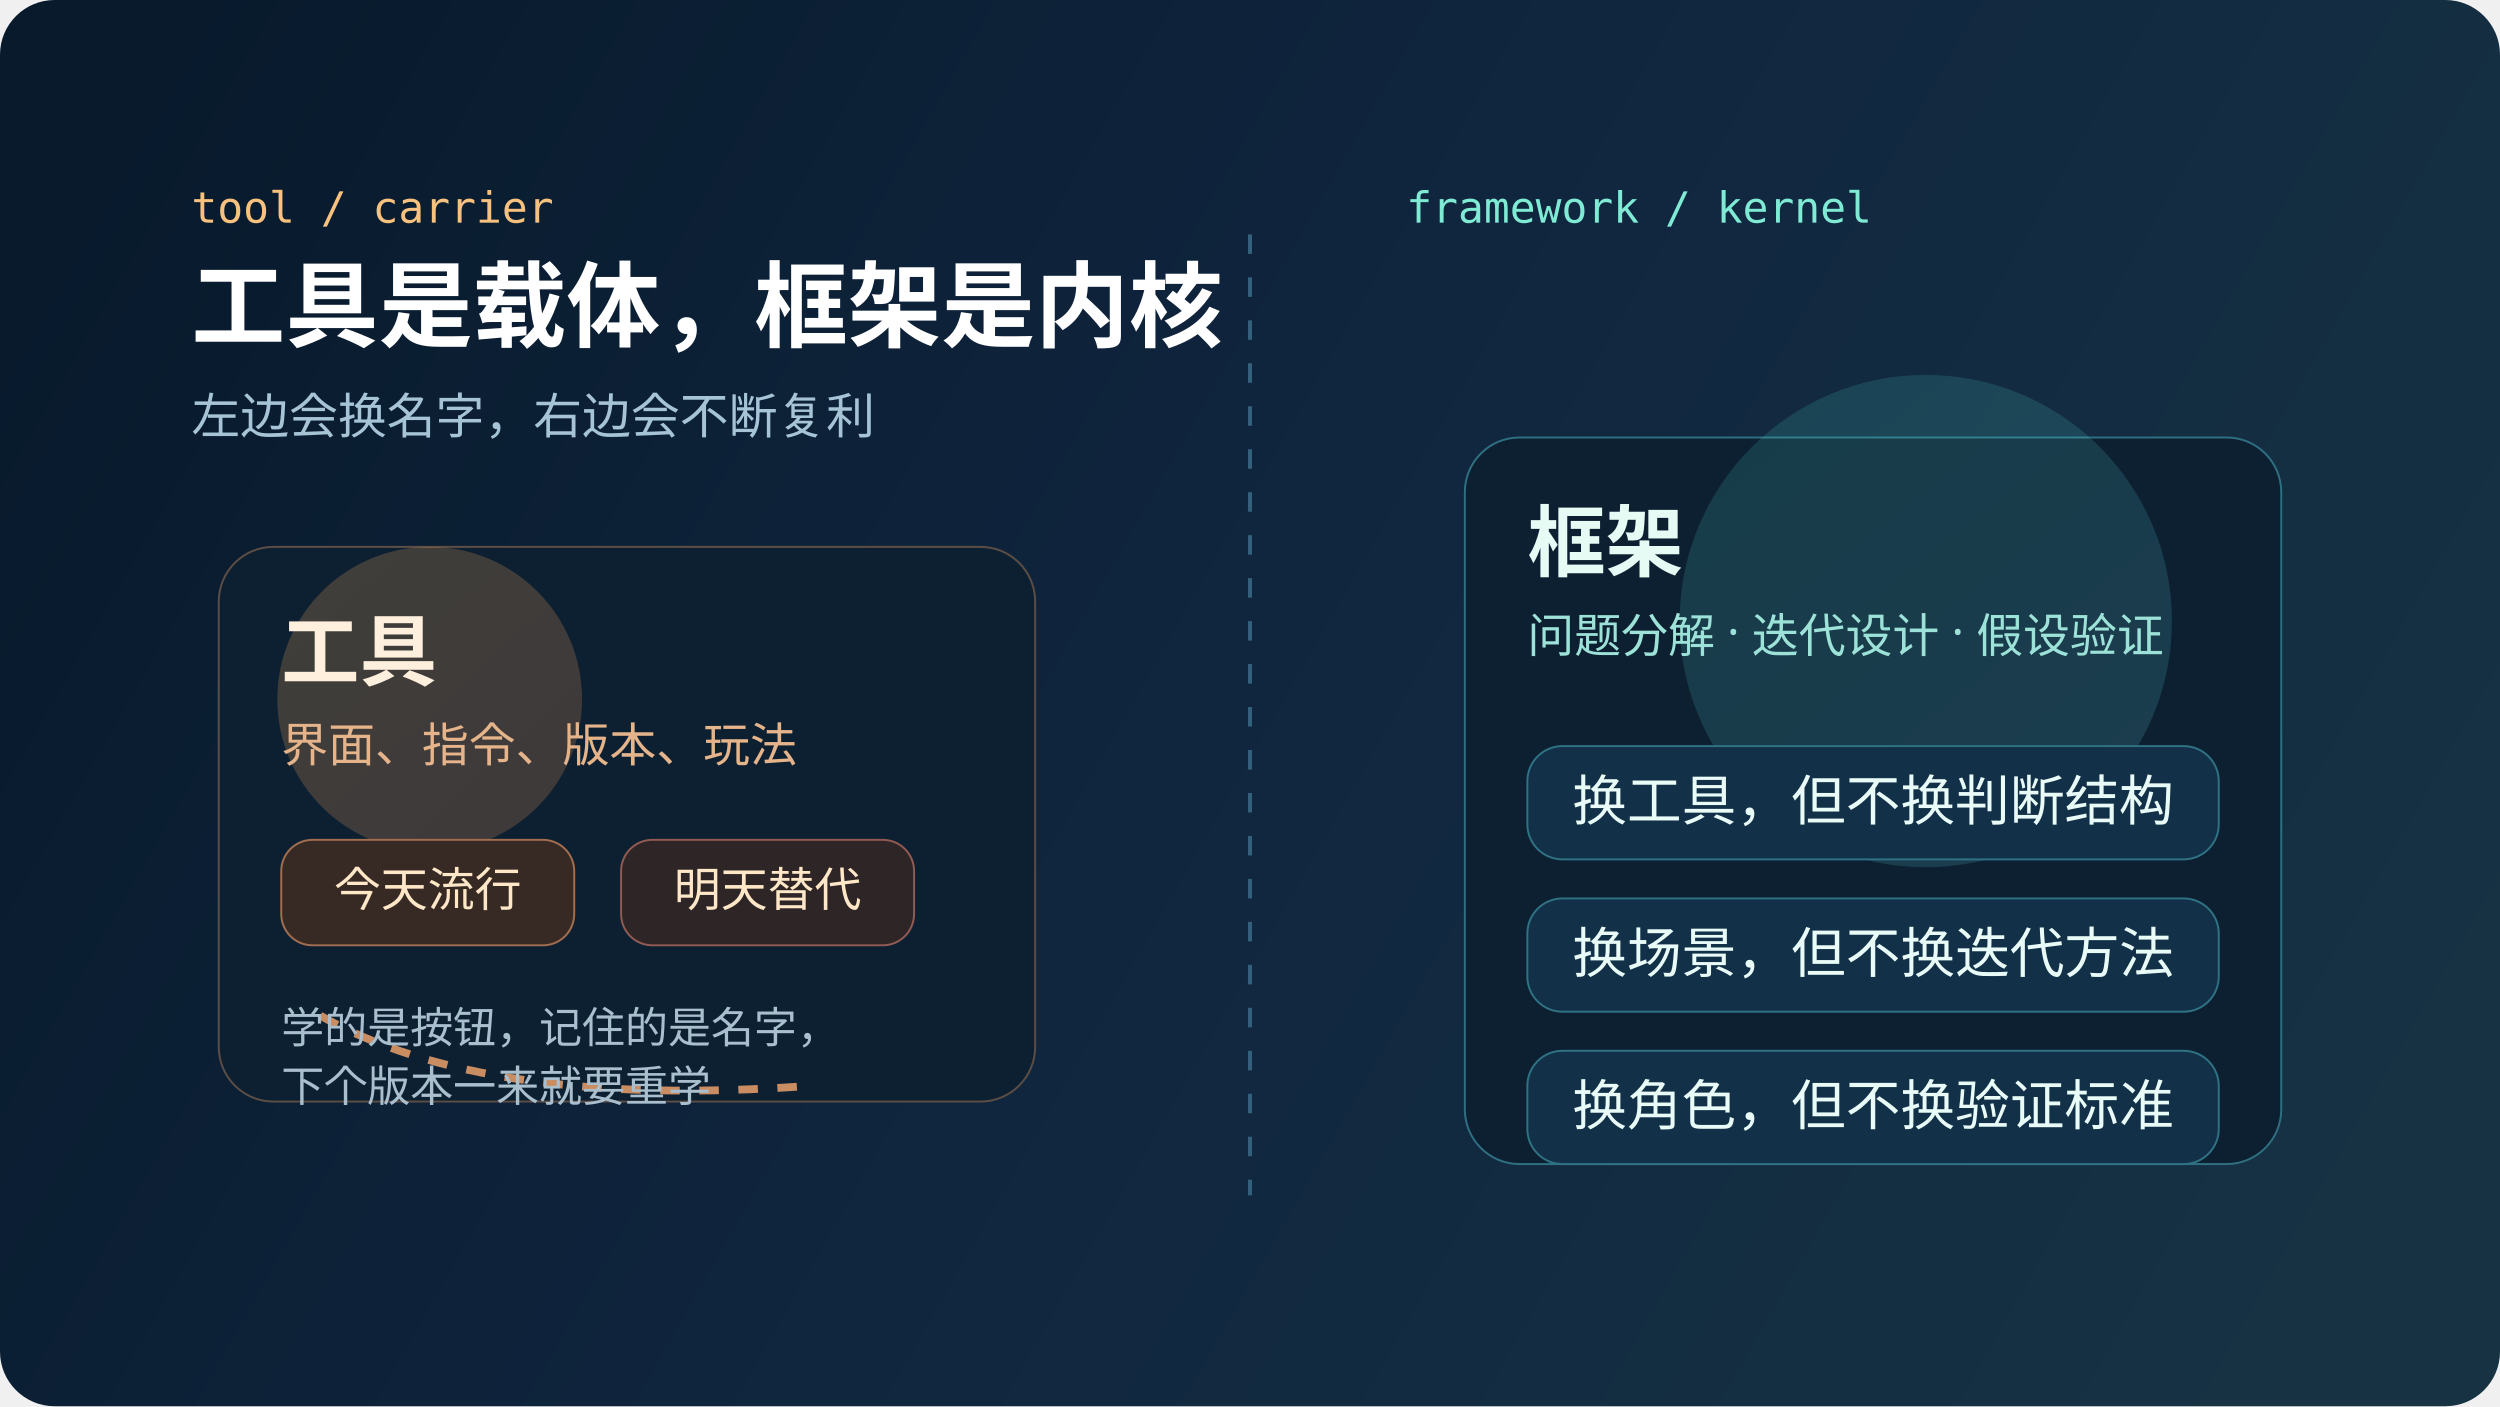
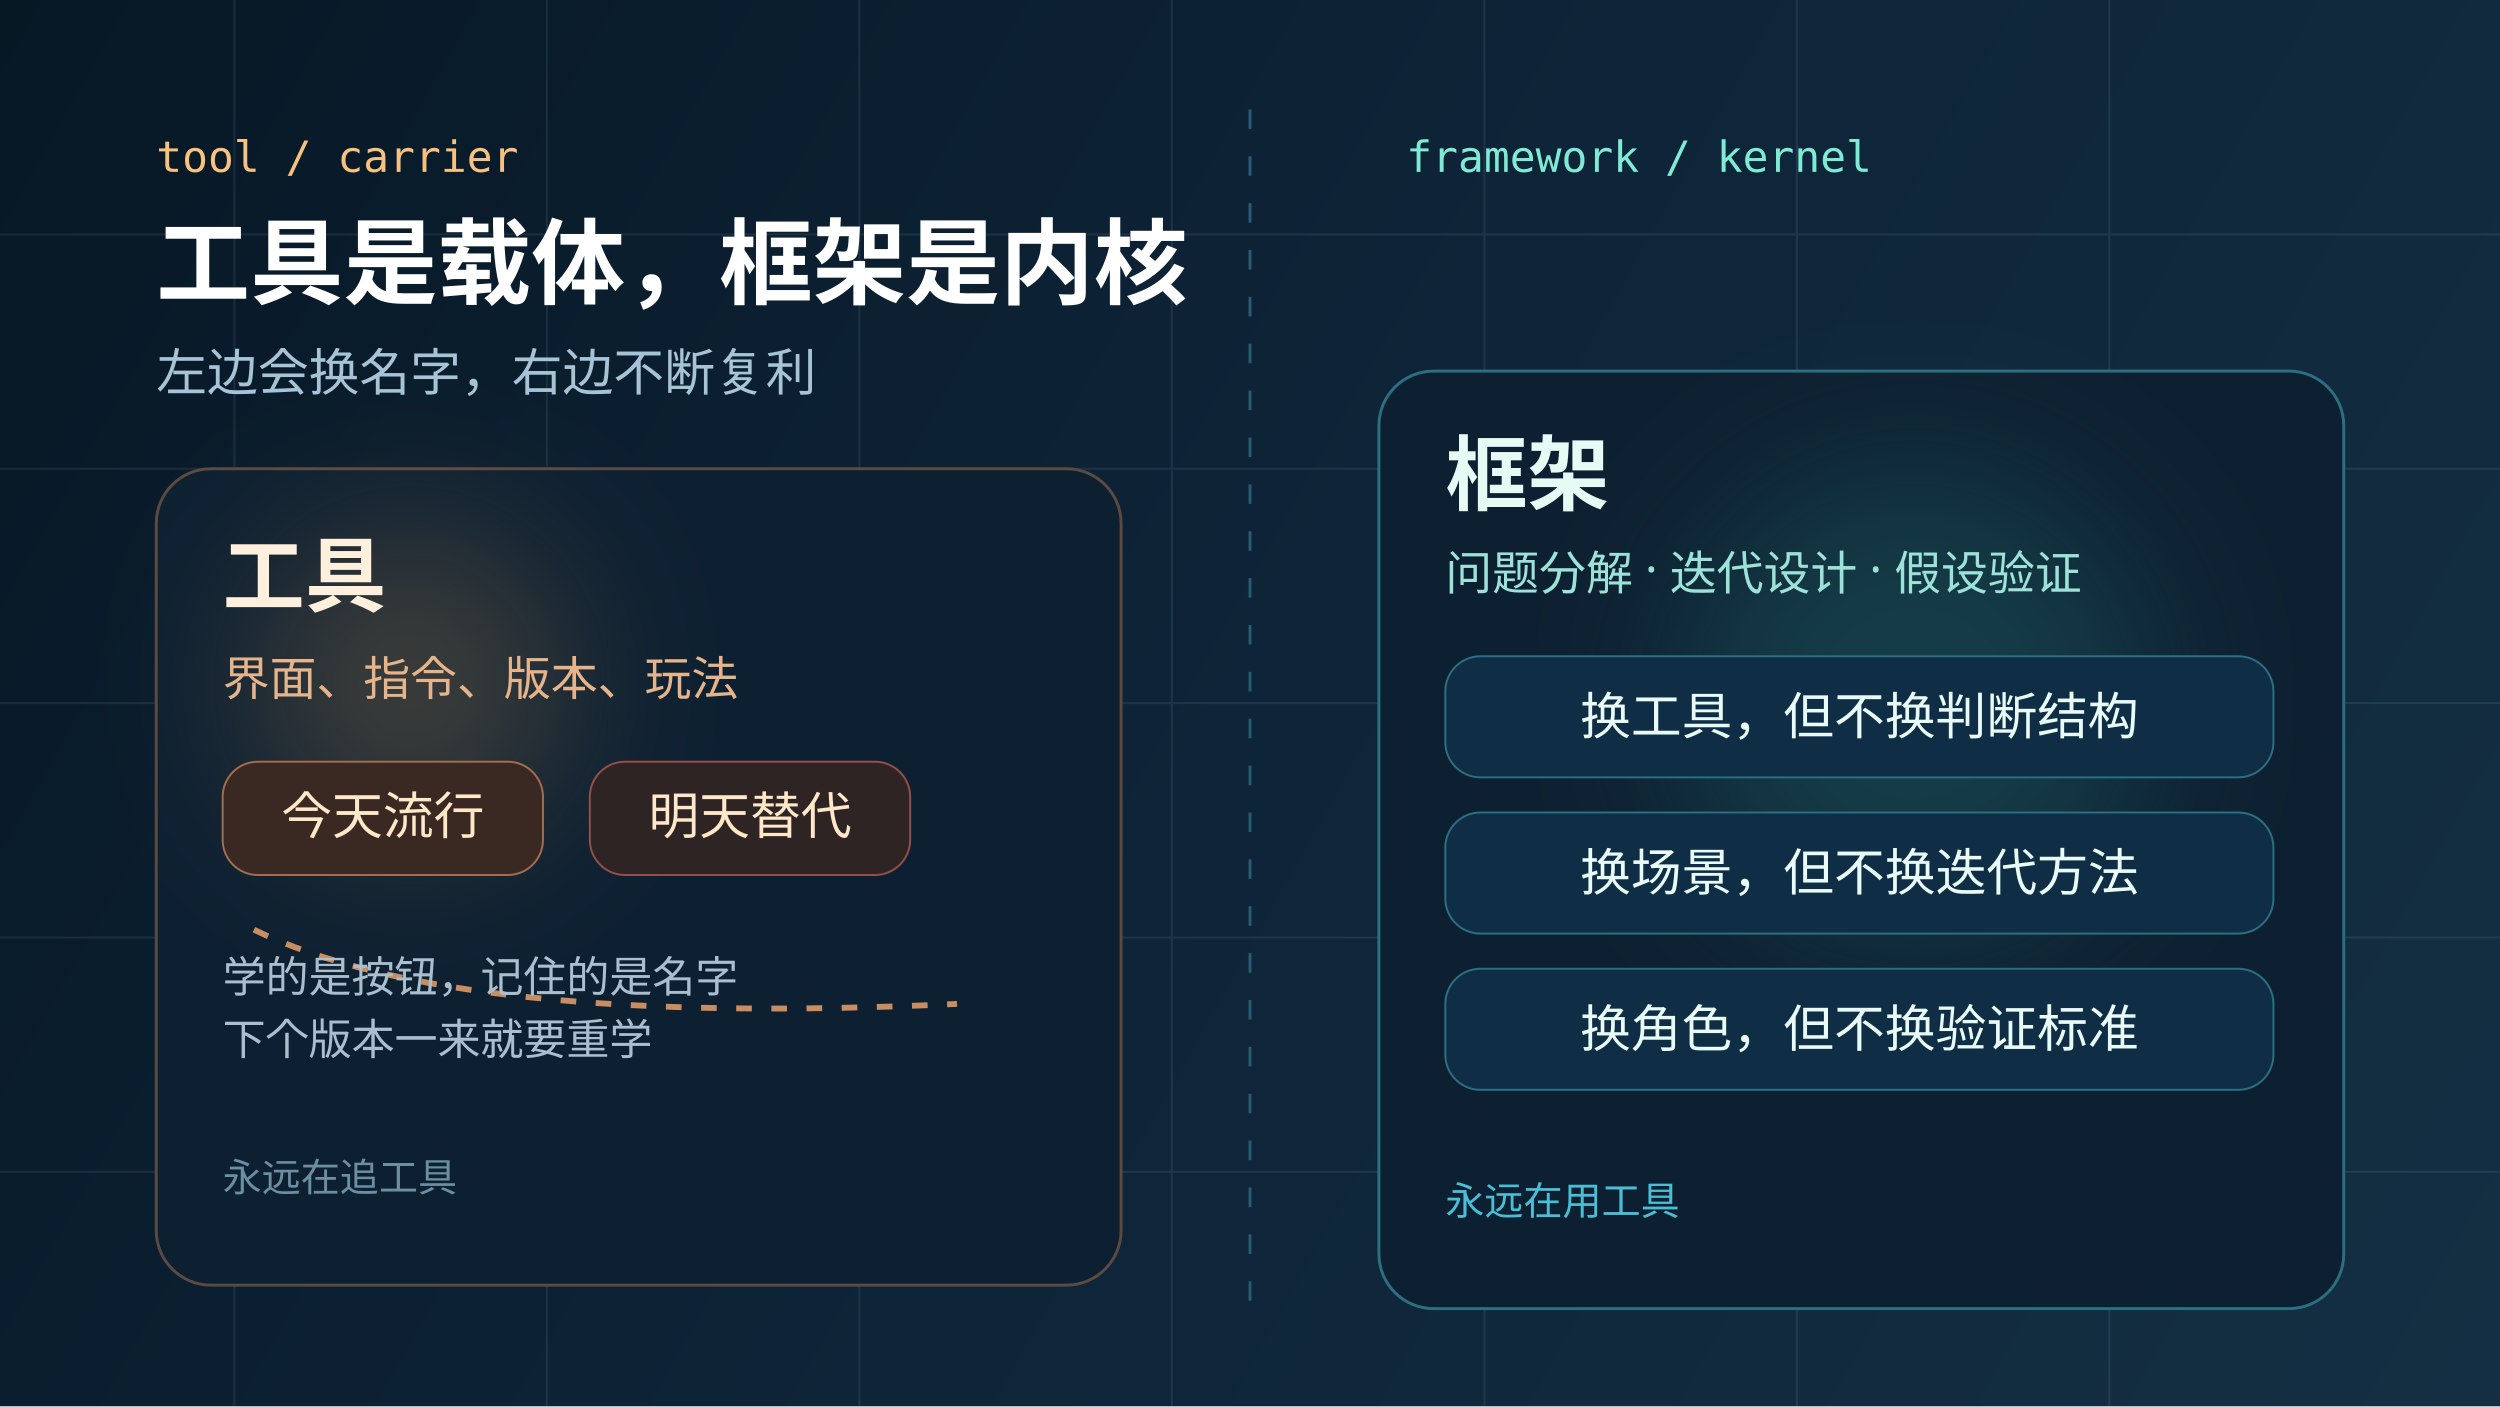
<svg xmlns="http://www.w3.org/2000/svg" width="1280" height="720" viewBox="0 0 1280 720" fill="none">
  <defs>
-     <linearGradient id="bg2" x1="72" y1="44" x2="1180" y2="676" gradientUnits="userSpaceOnUse">
-       <stop stop-color="#081A2C" />
-       <stop offset="0.5" stop-color="#10263F" />
-       <stop offset="1" stop-color="#163243" />
+     <linearGradient id="bg2" x1="0" y1="0" x2="1280" y2="720" gradientUnits="userSpaceOnUse">
+       <stop stop-color="#071825" />
+       <stop offset="0.5" stop-color="#0E2438" />
+       <stop offset="1" stop-color="#142F43" />
    </linearGradient>
-     <linearGradient id="leftGlow" x1="164" y1="198" x2="508" y2="566" gradientUnits="userSpaceOnUse">
+     <linearGradient id="leftGlow2" x1="160" y1="260" x2="500" y2="580" gradientUnits="userSpaceOnUse">
      <stop stop-color="#F7B25D" />
      <stop offset="1" stop-color="#E37256" />
    </linearGradient>
-     <linearGradient id="rightGlow" x1="754" y1="162" x2="1090" y2="592" gradientUnits="userSpaceOnUse">
+     <linearGradient id="rightGlow2" x1="760" y1="220" x2="1100" y2="600" gradientUnits="userSpaceOnUse">
      <stop stop-color="#41DEC3" />
      <stop offset="1" stop-color="#7BE2FF" />
    </linearGradient>
+     <filter id="gb2" x="-80%" y="-80%" width="260%" height="260%">
+       <feGaussianBlur stdDeviation="40" />
+     </filter>
  </defs>
-   <rect width="1280" height="720" rx="28" fill="url(#bg2)" />
-   <path d="M640 120V612" stroke="#35617C" stroke-width="2" stroke-dasharray="10 12" />
-   <text x="98" y="114" fill="#F8C27E" font-family="IBM Plex Mono, Menlo, monospace" font-size="22">tool / carrier</text>
-   <text x="720" y="114" fill="#7FEBD5" font-family="IBM Plex Mono, Menlo, monospace" font-size="22">framework / kernel</text>
-   <text x="98" y="174" fill="#FFFFFF" font-family="PingFang SC, Microsoft YaHei, sans-serif" font-size="48" font-weight="700">工具是载体，框架是内核</text>
-   <text x="98" y="222" fill="#A7C4D7" font-family="PingFang SC, Microsoft YaHei, sans-serif" font-size="25">左边会换名字，右边会不断复利</text>
+   <rect width="1280" height="720" fill="url(#bg2)" />
+   <g opacity="0.10" stroke="#A5D9EB">
+     <path d="M0 120H1280M0 240H1280M0 360H1280M0 480H1280M0 600H1280" />
+     <path d="M120 0V720M280 0V720M440 0V720M600 0V720M760 0V720M920 0V720M1080 0V720" />
+   </g>
+   <path d="M640 56V680" stroke="#2A5B73" stroke-width="1.5" stroke-dasharray="10 14" />
+   <text x="80" y="88" fill="#F8C27E" font-family="IBM Plex Mono, Menlo, monospace" font-size="22">tool / carrier</text>
+   <text x="720" y="88" fill="#7FEBD5" font-family="IBM Plex Mono, Menlo, monospace" font-size="22">framework / kernel</text>
+   <text x="80" y="152" fill="#FFFFFF" font-family="PingFang SC, Microsoft YaHei, Noto Sans SC, sans-serif" font-size="48" font-weight="700">工具是载体，框架是内核</text>
+   <text x="80" y="200" fill="#A7C4D7" font-family="PingFang SC, Microsoft YaHei, Noto Sans SC, sans-serif" font-size="26">左边会换名字，右边不断复利</text>
  <g>
-     <rect x="112" y="280" width="418" height="284" rx="28" fill="#0D2031" stroke="#5C4D45" />
-     <circle cx="220" cy="358" r="78" fill="url(#leftGlow)" opacity="0.22" />
-     <text x="144" y="348" fill="#FFF0DE" font-family="PingFang SC, Microsoft YaHei, sans-serif" font-size="40" font-weight="700">工具</text>
-     <text x="144" y="390" fill="#E5B48A" font-family="PingFang SC, Microsoft YaHei, sans-serif" font-size="24">界面、指令、版本、玩法</text>
-     <rect x="144" y="430" width="150" height="54" rx="16" fill="#372A24" stroke="#A26E4F" />
-     <text x="219" y="464" text-anchor="middle" fill="#FFE7C7" font-family="PingFang SC, Microsoft YaHei, sans-serif" font-size="24">今天流行</text>
-     <rect x="318" y="430" width="150" height="54" rx="16" fill="#2E2626" stroke="#935A53" />
-     <text x="393" y="464" text-anchor="middle" fill="#FFE7C7" font-family="PingFang SC, Microsoft YaHei, sans-serif" font-size="24">明天替代</text>
-     <path d="M164 520C220 552 304 564 414 556" stroke="#CA8D62" stroke-width="4" stroke-dasharray="10 10" />
-     <text x="144" y="534" fill="#A9BFCE" font-family="PingFang SC, Microsoft YaHei, sans-serif" font-size="22">学的是按钮，记住的是名字，</text>
-     <text x="144" y="564" fill="#A9BFCE" font-family="PingFang SC, Microsoft YaHei, sans-serif" font-size="22">下个版本一来就要重学</text>
+     <rect x="80" y="240" width="494" height="418" rx="28" fill="#0D2031" stroke="#5B4A42" stroke-width="1.5" />
+     <g filter="url(#gb2)" opacity="0.2">
+       <circle cx="210" cy="350" r="80" fill="#F7B25D" />
+     </g>
+     <text x="114" y="310" fill="#FFF0DE" font-family="PingFang SC, Microsoft YaHei, Noto Sans SC, sans-serif" font-size="42" font-weight="700">工具</text>
+     <text x="114" y="356" fill="#E5B48A" font-family="PingFang SC, Microsoft YaHei, Noto Sans SC, sans-serif" font-size="24">界面、指令、版本、玩法</text>
+     <rect x="114" y="390" width="164" height="58" rx="18" fill="#3A2922" stroke="#A26E4F" />
+     <text x="196" y="427" text-anchor="middle" fill="#FFE7C7" font-family="PingFang SC, Microsoft YaHei, Noto Sans SC, sans-serif" font-size="26">今天流行</text>
+     <rect x="302" y="390" width="164" height="58" rx="18" fill="#2E2424" stroke="#934F49" />
+     <text x="384" y="427" text-anchor="middle" fill="#FFE7C7" font-family="PingFang SC, Microsoft YaHei, Noto Sans SC, sans-serif" font-size="26">明天替代</text>
+     <path d="M130 476C200 510 320 522 490 514" stroke="#CA8D62" stroke-width="3" stroke-dasharray="8 10" />
+     <text x="114" y="508" fill="#A9BFCE" font-family="PingFang SC, Microsoft YaHei, Noto Sans SC, sans-serif" font-size="22">学的是按钮，记住的是名字</text>
+     <text x="114" y="540" fill="#A9BFCE" font-family="PingFang SC, Microsoft YaHei, Noto Sans SC, sans-serif" font-size="22">下个版本一来就要重学</text>
+     <text x="114" y="610" fill="#6B8FA0" font-family="PingFang SC, Microsoft YaHei, Noto Sans SC, sans-serif" font-size="20">永远在追工具</text>
  </g>
  <g>
-     <rect x="750" y="224" width="418" height="372" rx="28" fill="#0D2031" stroke="#2E6F81" />
-     <circle cx="986" cy="318" r="126" fill="url(#rightGlow)" opacity="0.15" />
-     <text x="782" y="292" fill="#E7FBF5" font-family="PingFang SC, Microsoft YaHei, sans-serif" font-size="40" font-weight="700">框架</text>
-     <text x="782" y="334" fill="#9DE2D8" font-family="PingFang SC, Microsoft YaHei, sans-serif" font-size="24">问题分解 · 迭代设计 · 假设验证</text>
-     <rect x="782" y="382" width="354" height="58" rx="18" fill="#123047" stroke="#2F7284" />
-     <text x="959" y="420" text-anchor="middle" fill="#E8FBF7" font-family="PingFang SC, Microsoft YaHei, sans-serif" font-size="28">换工具，但不换判断结构</text>
-     <rect x="782" y="460" width="354" height="58" rx="18" fill="#123047" stroke="#2F7284" />
-     <text x="959" y="498" text-anchor="middle" fill="#E8FBF7" font-family="PingFang SC, Microsoft YaHei, sans-serif" font-size="28">换场景，但不换迭代方法</text>
-     <rect x="782" y="538" width="354" height="58" rx="18" fill="#123047" stroke="#2F7284" />
-     <text x="959" y="576" text-anchor="middle" fill="#E8FBF7" font-family="PingFang SC, Microsoft YaHei, sans-serif" font-size="28">换角色，但不换验证标准</text>
+     <rect x="706" y="190" width="494" height="480" rx="28" fill="#0D2031" stroke="#2B6F81" stroke-width="1.5" />
+     <g filter="url(#gb2)" opacity="0.15">
+       <circle cx="980" cy="360" r="120" fill="#41DEC3" />
+     </g>
+     <text x="740" y="258" fill="#E7FBF5" font-family="PingFang SC, Microsoft YaHei, Noto Sans SC, sans-serif" font-size="42" font-weight="700">框架</text>
+     <text x="740" y="302" fill="#9DE2D8" font-family="PingFang SC, Microsoft YaHei, Noto Sans SC, sans-serif" font-size="24">问题分解 · 迭代设计 · 假设验证</text>
+     <rect x="740" y="336" width="424" height="62" rx="18" fill="#0F2E46" stroke="#2B6F81" />
+     <text x="952" y="376" text-anchor="middle" fill="#E8FBF7" font-family="PingFang SC, Microsoft YaHei, Noto Sans SC, sans-serif" font-size="26">换工具，但不换判断结构</text>
+     <rect x="740" y="416" width="424" height="62" rx="18" fill="#0F2E46" stroke="#2B6F81" />
+     <text x="952" y="456" text-anchor="middle" fill="#E8FBF7" font-family="PingFang SC, Microsoft YaHei, Noto Sans SC, sans-serif" font-size="26">换场景，但不换迭代方法</text>
+     <rect x="740" y="496" width="424" height="62" rx="18" fill="#0F2E46" stroke="#2B6F81" />
+     <text x="952" y="536" text-anchor="middle" fill="#E8FBF7" font-family="PingFang SC, Microsoft YaHei, Noto Sans SC, sans-serif" font-size="26">换角色，但不换验证标准</text>
+     <text x="740" y="622" fill="#4BBDD4" font-family="PingFang SC, Microsoft YaHei, Noto Sans SC, sans-serif" font-size="20">永远在用工具</text>
  </g>
</svg>
